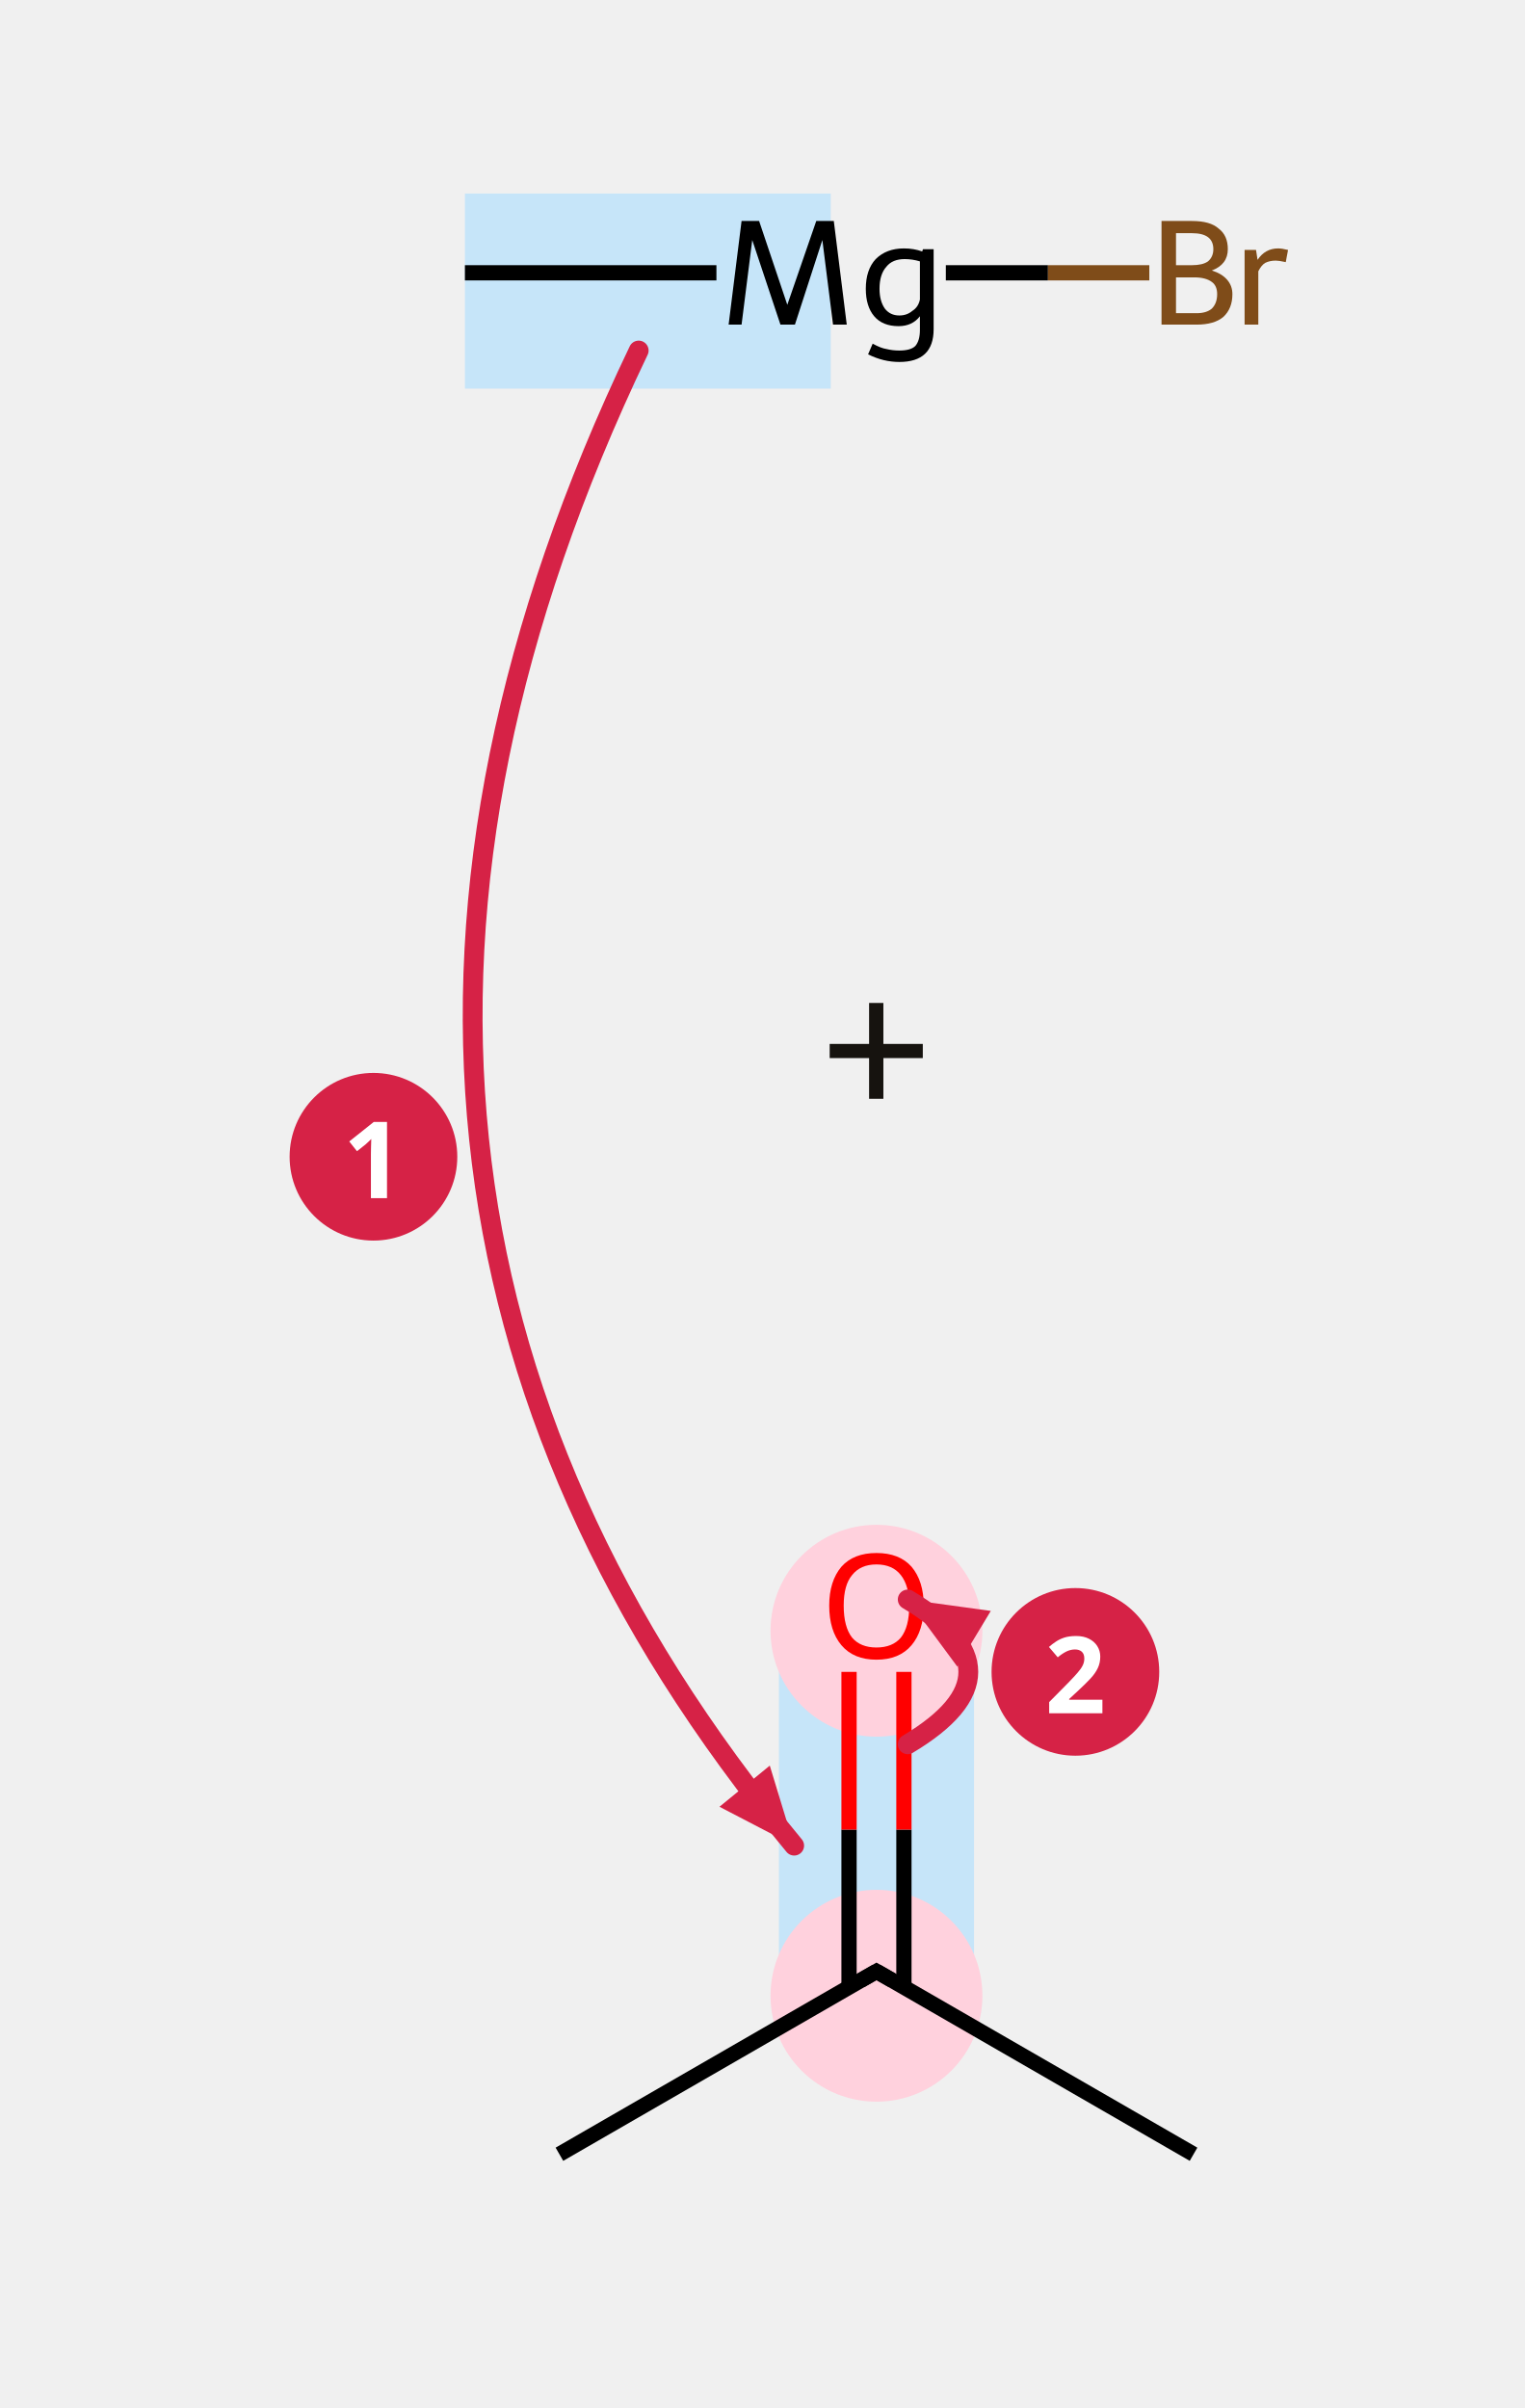
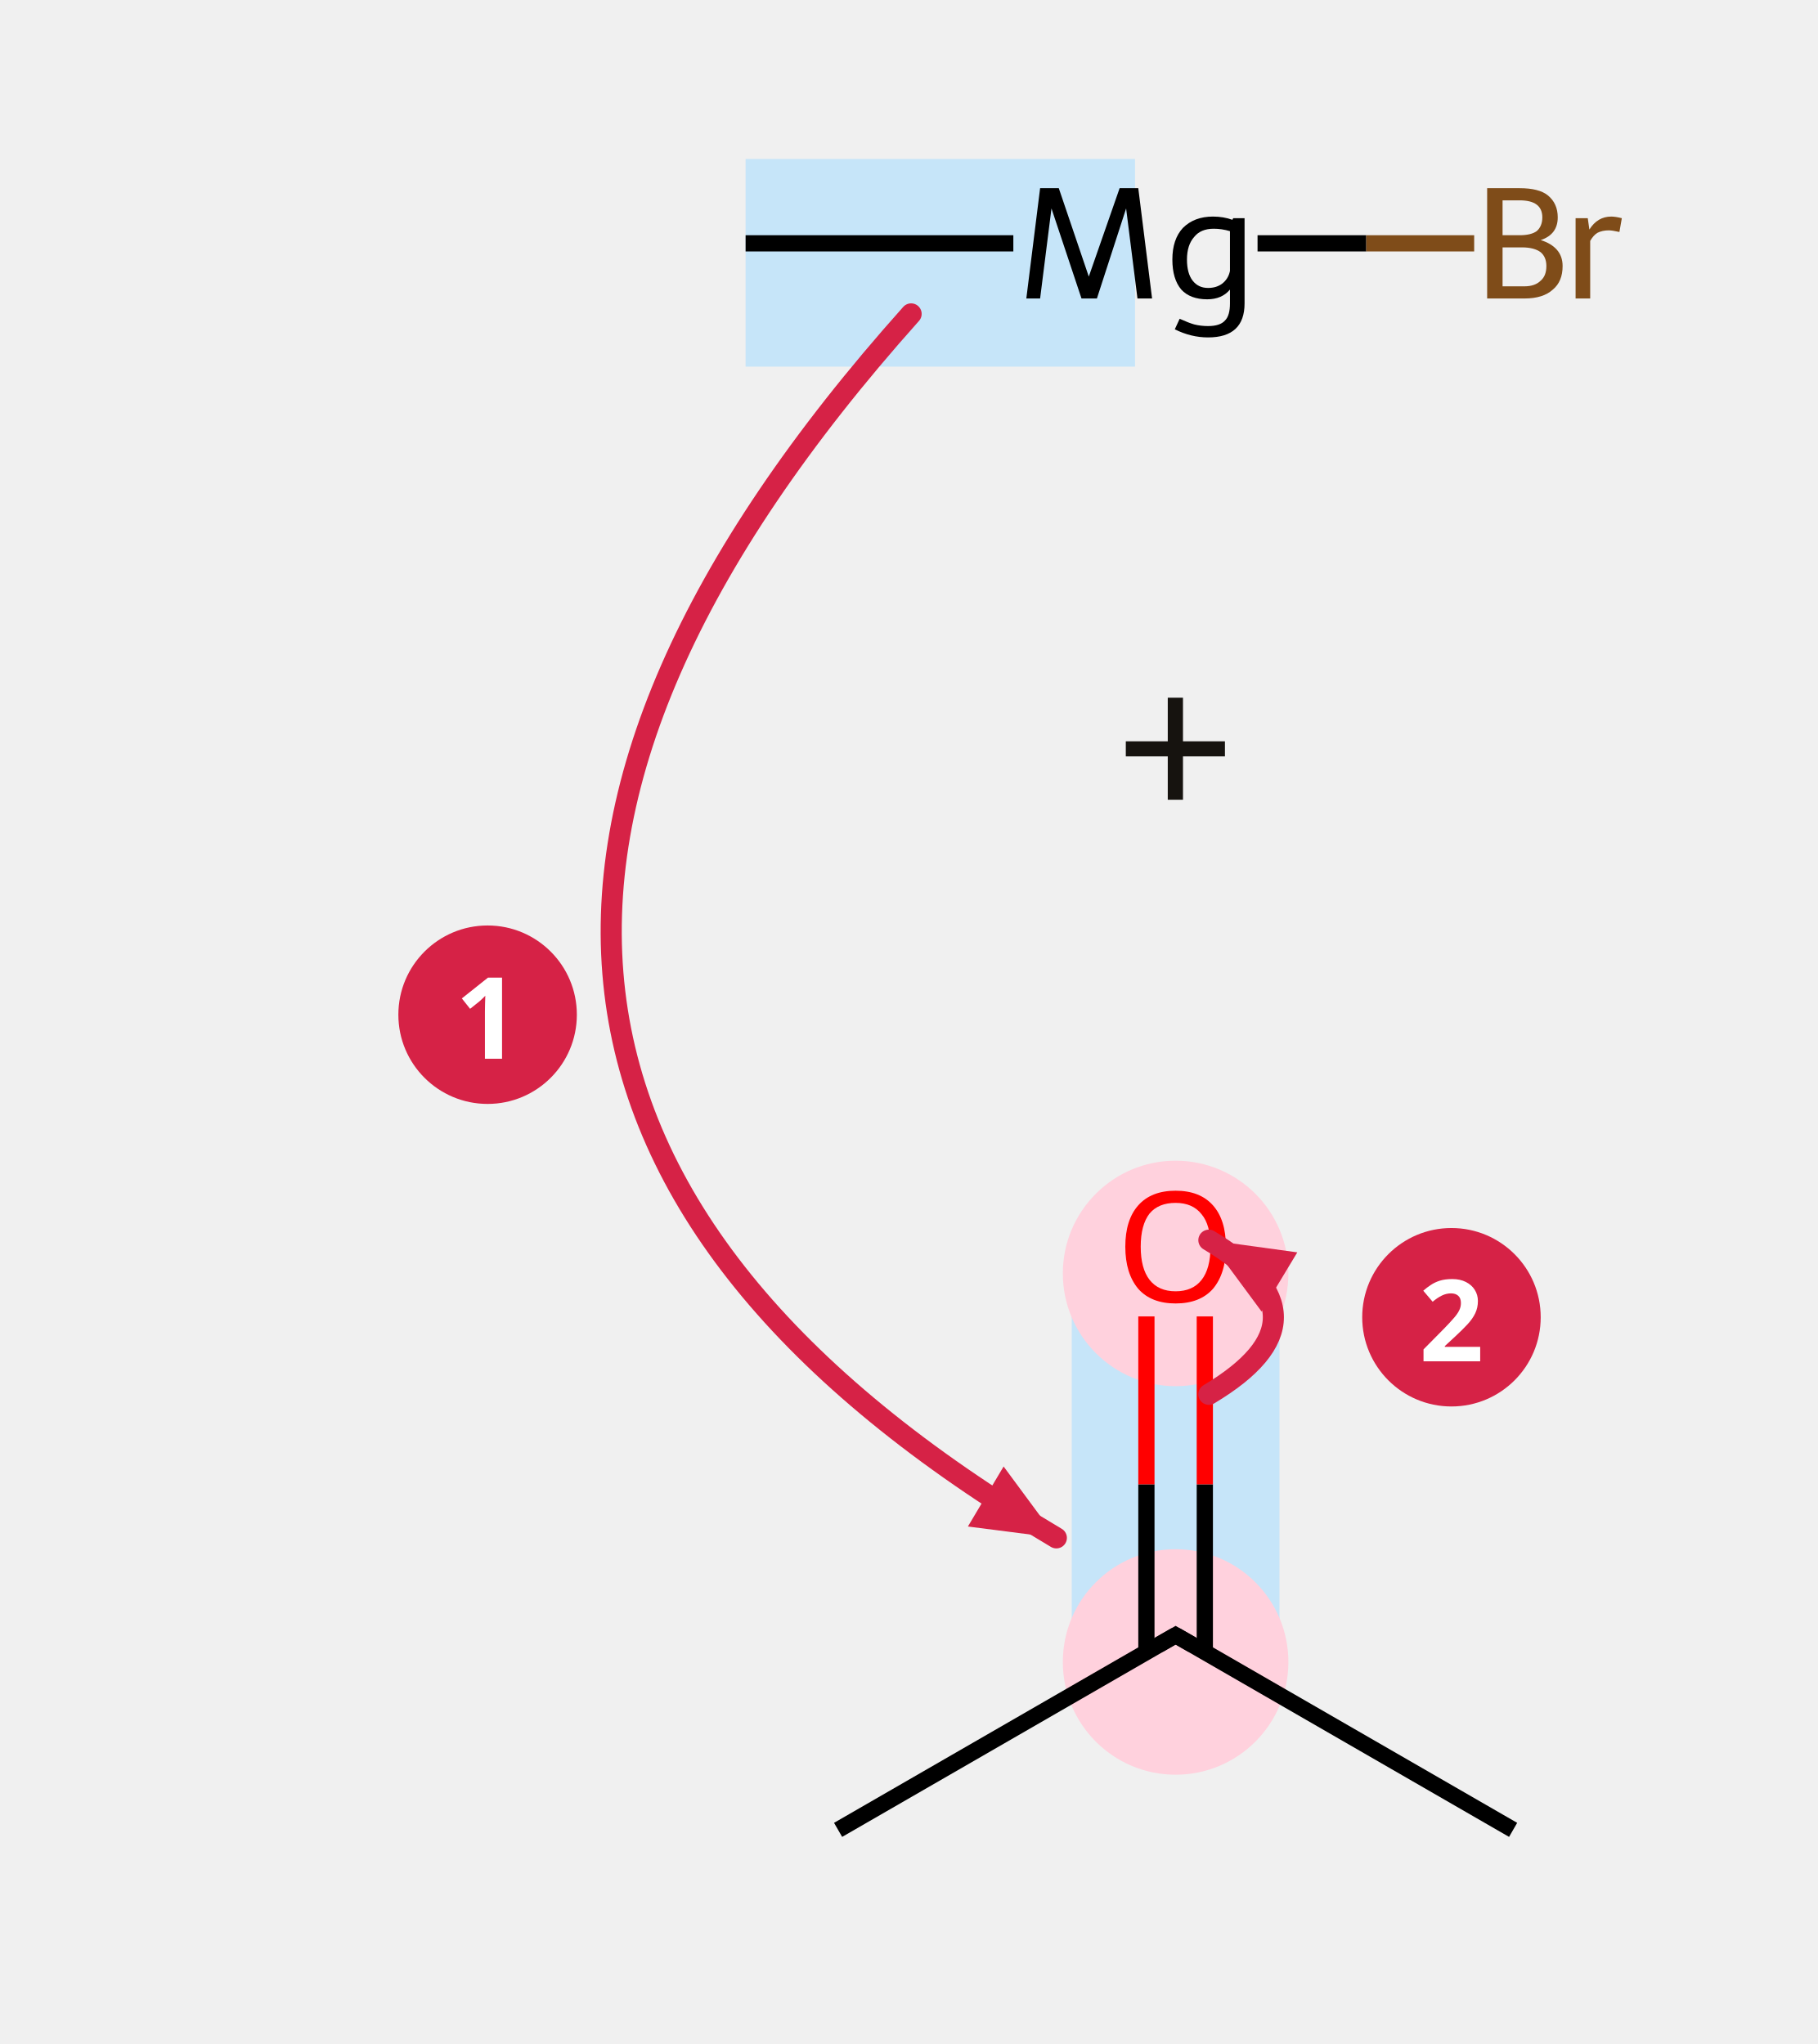
- <svg xmlns="http://www.w3.org/2000/svg" version="1.1" width="200px" height="316px" viewBox="0 64 200 316">
-   <g transform="translate(0, 0)">
-     <path class="bond-0 atom-0 atom-1" d="M 61.0,89.4 L 109.0,89.4 L 109.0,115.0 L 61.0,115.0 Z" style="fill:#C6E5F9;fill-rule:evenodd;fill-opacity:1;stroke:#C6E5F9;stroke-width:0.0px;stroke-linecap:butt;stroke-linejoin:miter;stroke-miterlimit:10;stroke-opacity:1;" />
-     <path class="bond-0 atom-0 atom-1" d="M 61.0,99.8 L 94.0,99.8" style="fill:none;fill-rule:evenodd;stroke:#000000;stroke-width:2.0px;stroke-linecap:butt;stroke-linejoin:miter;stroke-opacity:1" />
-     <path class="bond-1 atom-1 atom-2" d="M 124.1,99.8 L 137.5,99.8" style="fill:none;fill-rule:evenodd;stroke:#000000;stroke-width:2.0px;stroke-linecap:butt;stroke-linejoin:miter;stroke-opacity:1" />
-     <path class="bond-1 atom-1 atom-2" d="M 137.5,99.8 L 150.8,99.8" style="fill:none;fill-rule:evenodd;stroke:#7F4C19;stroke-width:2.0px;stroke-linecap:butt;stroke-linejoin:miter;stroke-opacity:1" />
-     <path class="atom-1" d="M 111.1 106.6 L 109.3 106.6 L 107.9 95.5 L 104.3 106.6 L 102.4 106.6 L 98.7 95.5 L 97.3 106.6 L 95.6 106.6 L 97.3 93.0 L 99.6 93.0 L 103.3 104.0 L 107.1 93.0 L 109.4 93.0 L 111.1 106.6 " fill="#000000" />
-     <path class="atom-1" d="M 122.5 96.7 L 122.5 107.2 Q 122.5 111.5, 118.0 111.5 Q 115.9 111.5, 113.9 110.5 L 114.5 109.1 Q 115.6 109.7, 116.3 109.8 Q 117.1 110.0, 118.0 110.0 Q 119.5 110.0, 120.1 109.4 Q 120.7 108.7, 120.7 107.3 L 120.7 105.5 Q 119.7 106.8, 117.9 106.8 Q 115.8 106.8, 114.7 105.5 Q 113.6 104.2, 113.6 101.9 Q 113.6 99.4, 114.9 98.0 Q 116.3 96.6, 118.6 96.6 Q 119.9 96.6, 121.0 97.0 L 121.1 96.7 L 122.5 96.7 M 118.0 105.4 Q 119.0 105.4, 119.7 104.8 Q 120.5 104.3, 120.7 103.3 L 120.7 98.3 Q 119.7 98.0, 118.7 98.0 Q 117.1 98.0, 116.3 99.0 Q 115.4 100.0, 115.4 101.9 Q 115.4 103.5, 116.1 104.5 Q 116.8 105.4, 118.0 105.4 " fill="#000000" />
-     <path class="atom-2" d="M 159.0 99.5 Q 160.3 99.9, 161.0 100.7 Q 161.7 101.5, 161.7 102.6 Q 161.7 104.5, 160.5 105.6 Q 159.3 106.6, 157.0 106.6 L 152.4 106.6 L 152.4 93.0 L 156.4 93.0 Q 158.8 93.0, 159.9 94.0 Q 161.1 94.9, 161.1 96.7 Q 161.1 98.7, 159.0 99.5 M 154.3 94.6 L 154.3 98.8 L 156.4 98.8 Q 157.8 98.8, 158.5 98.3 Q 159.2 97.7, 159.2 96.7 Q 159.2 94.6, 156.4 94.6 L 154.3 94.6 M 157.0 105.1 Q 158.3 105.1, 159.0 104.5 Q 159.7 103.8, 159.7 102.6 Q 159.7 101.5, 159.0 101.0 Q 158.2 100.4, 156.7 100.4 L 154.3 100.4 L 154.3 105.1 L 157.0 105.1 " fill="#7F4C19" />
-     <path class="atom-2" d="M 164.8 96.8 L 165.0 98.1 Q 166.0 96.6, 167.7 96.6 Q 168.2 96.6, 169.0 96.8 L 168.7 98.4 Q 167.8 98.2, 167.4 98.2 Q 166.6 98.2, 166.0 98.5 Q 165.5 98.8, 165.1 99.6 L 165.1 106.6 L 163.3 106.6 L 163.3 96.8 L 164.8 96.8 " fill="#7F4C19" />
+ <svg xmlns="http://www.w3.org/2000/svg" version="1.1" width="224px" height="252px" viewBox="-65 0 224 252">
+   <g transform="translate(-39.1, -77.6)">
+     <path class="bond-0 atom-0 atom-1" d="M 66.0,97.2 L 114.0,97.2 L 114.0,122.8 L 66.0,122.8 Z" style="fill:#C6E5F9;fill-rule:evenodd;fill-opacity:1;stroke:#C6E5F9;stroke-width:0.0px;stroke-linecap:butt;stroke-linejoin:miter;stroke-miterlimit:10;stroke-opacity:1;" />
+     <path class="bond-0 atom-0 atom-1" d="M 66.0,107.6 L 99.0,107.6" style="fill:none;fill-rule:evenodd;stroke:#000000;stroke-width:2.0px;stroke-linecap:butt;stroke-linejoin:miter;stroke-opacity:1" />
+     <path class="bond-1 atom-1 atom-2" d="M 129.1,107.6 L 142.5,107.6" style="fill:none;fill-rule:evenodd;stroke:#000000;stroke-width:2.0px;stroke-linecap:butt;stroke-linejoin:miter;stroke-opacity:1" />
+     <path class="bond-1 atom-1 atom-2" d="M 142.5,107.6 L 155.8,107.6" style="fill:none;fill-rule:evenodd;stroke:#7F4C19;stroke-width:2.0px;stroke-linecap:butt;stroke-linejoin:miter;stroke-opacity:1" />
+     <path class="atom-1" d="M 116.1 114.4 L 114.3 114.4 L 112.9 103.3 L 109.3 114.4 L 107.4 114.4 L 103.7 103.3 L 102.3 114.4 L 100.6 114.4 L 102.3 100.8 L 104.6 100.8 L 108.3 111.7 L 112.1 100.8 L 114.4 100.8 L 116.1 114.4 " fill="#000000" />
+     <path class="atom-1" d="M 127.5 104.5 L 127.5 115.0 Q 127.5 119.2, 123.0 119.2 Q 120.9 119.2, 118.9 118.2 L 119.5 116.9 Q 120.6 117.4, 121.3 117.6 Q 122.1 117.8, 123.0 117.8 Q 124.5 117.8, 125.1 117.1 Q 125.7 116.5, 125.7 115.0 L 125.7 113.3 Q 124.7 114.5, 122.9 114.5 Q 120.8 114.5, 119.7 113.3 Q 118.6 112.0, 118.6 109.6 Q 118.6 107.1, 119.9 105.7 Q 121.3 104.3, 123.6 104.3 Q 124.9 104.3, 126.0 104.7 L 126.1 104.5 L 127.5 104.5 M 123.0 113.1 Q 124.0 113.1, 124.7 112.6 Q 125.5 112.0, 125.7 111.0 L 125.7 106.1 Q 124.7 105.8, 123.7 105.8 Q 122.1 105.8, 121.3 106.8 Q 120.4 107.8, 120.4 109.6 Q 120.4 111.3, 121.1 112.2 Q 121.8 113.1, 123.0 113.1 " fill="#000000" />
+     <path class="atom-2" d="M 164.0 107.2 Q 165.3 107.6, 166.0 108.4 Q 166.7 109.2, 166.7 110.4 Q 166.7 112.3, 165.5 113.3 Q 164.3 114.4, 162.0 114.4 L 157.4 114.4 L 157.4 100.8 L 161.4 100.8 Q 163.8 100.8, 164.9 101.7 Q 166.1 102.7, 166.1 104.4 Q 166.1 106.5, 164.0 107.2 M 159.3 102.3 L 159.3 106.6 L 161.4 106.6 Q 162.8 106.6, 163.5 106.1 Q 164.2 105.5, 164.2 104.4 Q 164.2 102.3, 161.4 102.3 L 159.3 102.3 M 162.0 112.9 Q 163.3 112.9, 164.0 112.2 Q 164.7 111.6, 164.7 110.4 Q 164.7 109.3, 164.0 108.7 Q 163.2 108.1, 161.7 108.1 L 159.3 108.1 L 159.3 112.9 L 162.0 112.9 " fill="#7F4C19" />
+     <path class="atom-2" d="M 169.8 104.5 L 170.0 105.9 Q 171.0 104.3, 172.7 104.3 Q 173.2 104.3, 174.0 104.5 L 173.7 106.2 Q 172.8 106.0, 172.4 106.0 Q 171.6 106.0, 171.0 106.3 Q 170.5 106.6, 170.1 107.3 L 170.1 114.4 L 168.3 114.4 L 168.3 104.5 L 169.8 104.5 " fill="#7F4C19" />
  </g>
-   <g transform="translate(0, 205)">
-     <path class="bond-1 atom-1 atom-2" d="M 102.2,69.7 L 127.8,69.7 L 127.8,117.7 L 102.2,117.7 Z" style="fill:#C6E5F9;fill-rule:evenodd;fill-opacity:1;stroke:#C6E5F9;stroke-width:0.0px;stroke-linecap:butt;stroke-linejoin:miter;stroke-miterlimit:10;stroke-opacity:1;" />
-     <ellipse cx="115.0" cy="120.9" rx="13.4" ry="13.4" class="atom-1" style="fill:#FFD1DD;fill-rule:evenodd;stroke:#FFD1DD;stroke-width:1.0px;stroke-linecap:butt;stroke-linejoin:miter;stroke-opacity:1" />
-     <ellipse cx="115.0" cy="73.0" rx="13.4" ry="13.4" class="atom-2" style="fill:#FFD1DD;fill-rule:evenodd;stroke:#FFD1DD;stroke-width:1.0px;stroke-linecap:butt;stroke-linejoin:miter;stroke-opacity:1" />
-     <path class="bond-0 atom-0 atom-1" d="M 73.4,141.7 L 115.0,117.7" style="fill:none;fill-rule:evenodd;stroke:#000000;stroke-width:2.0px;stroke-linecap:butt;stroke-linejoin:miter;stroke-opacity:1" />
-     <path class="bond-1 atom-1 atom-2" d="M 118.6,119.8 L 118.6,99.1" style="fill:none;fill-rule:evenodd;stroke:#000000;stroke-width:2.0px;stroke-linecap:butt;stroke-linejoin:miter;stroke-opacity:1" />
-     <path class="bond-1 atom-1 atom-2" d="M 118.6,99.1 L 118.6,78.4" style="fill:none;fill-rule:evenodd;stroke:#FF0000;stroke-width:2.0px;stroke-linecap:butt;stroke-linejoin:miter;stroke-opacity:1" />
-     <path class="bond-1 atom-1 atom-2" d="M 111.4,119.8 L 111.4,99.1" style="fill:none;fill-rule:evenodd;stroke:#000000;stroke-width:2.0px;stroke-linecap:butt;stroke-linejoin:miter;stroke-opacity:1" />
-     <path class="bond-1 atom-1 atom-2" d="M 111.4,99.1 L 111.4,78.4" style="fill:none;fill-rule:evenodd;stroke:#FF0000;stroke-width:2.0px;stroke-linecap:butt;stroke-linejoin:miter;stroke-opacity:1" />
-     <path class="bond-2 atom-1 atom-3" d="M 115.0,117.7 L 156.6,141.7" style="fill:none;fill-rule:evenodd;stroke:#000000;stroke-width:2.0px;stroke-linecap:butt;stroke-linejoin:miter;stroke-opacity:1" />
-     <path d="M 112.9,118.9 L 115.0,117.7 L 117.1,118.9" style="fill:none;stroke:#000000;stroke-width:2.0px;stroke-linecap:butt;stroke-linejoin:miter;stroke-miterlimit:10;stroke-opacity:1;" />
-     <path class="atom-2" d="M 108.8 69.7 Q 108.8 66.5, 110.4 64.6 Q 112.0 62.8, 115.0 62.8 Q 118.0 62.8, 119.6 64.6 Q 121.2 66.5, 121.2 69.7 Q 121.2 73.0, 119.6 74.9 Q 118.0 76.8, 115.0 76.8 Q 112.0 76.8, 110.4 74.9 Q 108.8 73.0, 108.8 69.7 M 115.0 75.2 Q 117.1 75.2, 118.2 73.9 Q 119.3 72.5, 119.3 69.7 Q 119.3 67.1, 118.2 65.7 Q 117.1 64.3, 115.0 64.3 Q 112.9 64.3, 111.8 65.7 Q 110.7 67.0, 110.7 69.7 Q 110.7 72.5, 111.8 73.9 Q 112.9 75.2, 115.0 75.2 " fill="#FF0000" />
+   <g transform="translate(-40.1, 76.2)">
+     <path class="bond-1 atom-1 atom-2" d="M 107.2,77.4 L 132.8,77.4 L 132.8,125.4 L 107.2,125.4 Z" style="fill:#C6E5F9;fill-rule:evenodd;fill-opacity:1;stroke:#C6E5F9;stroke-width:0.0px;stroke-linecap:butt;stroke-linejoin:miter;stroke-miterlimit:10;stroke-opacity:1;" />
+     <ellipse cx="120.0" cy="128.7" rx="13.4" ry="13.4" class="atom-1" style="fill:#FFD1DD;fill-rule:evenodd;stroke:#FFD1DD;stroke-width:1.0px;stroke-linecap:butt;stroke-linejoin:miter;stroke-opacity:1" />
+     <ellipse cx="120.0" cy="80.8" rx="13.4" ry="13.4" class="atom-2" style="fill:#FFD1DD;fill-rule:evenodd;stroke:#FFD1DD;stroke-width:1.0px;stroke-linecap:butt;stroke-linejoin:miter;stroke-opacity:1" />
+     <path class="bond-0 atom-0 atom-1" d="M 78.4,149.4 L 120.0,125.4" style="fill:none;fill-rule:evenodd;stroke:#000000;stroke-width:2.0px;stroke-linecap:butt;stroke-linejoin:miter;stroke-opacity:1" />
+     <path class="bond-1 atom-1 atom-2" d="M 123.6,127.5 L 123.6,106.8" style="fill:none;fill-rule:evenodd;stroke:#000000;stroke-width:2.0px;stroke-linecap:butt;stroke-linejoin:miter;stroke-opacity:1" />
+     <path class="bond-1 atom-1 atom-2" d="M 123.6,106.8 L 123.6,86.1" style="fill:none;fill-rule:evenodd;stroke:#FF0000;stroke-width:2.0px;stroke-linecap:butt;stroke-linejoin:miter;stroke-opacity:1" />
+     <path class="bond-1 atom-1 atom-2" d="M 116.4,127.5 L 116.4,106.8" style="fill:none;fill-rule:evenodd;stroke:#000000;stroke-width:2.0px;stroke-linecap:butt;stroke-linejoin:miter;stroke-opacity:1" />
+     <path class="bond-1 atom-1 atom-2" d="M 116.4,106.8 L 116.4,86.1" style="fill:none;fill-rule:evenodd;stroke:#FF0000;stroke-width:2.0px;stroke-linecap:butt;stroke-linejoin:miter;stroke-opacity:1" />
+     <path class="bond-2 atom-1 atom-3" d="M 120.0,125.4 L 161.6,149.4" style="fill:none;fill-rule:evenodd;stroke:#000000;stroke-width:2.0px;stroke-linecap:butt;stroke-linejoin:miter;stroke-opacity:1" />
+     <path d="M 117.9,126.6 L 120.0,125.4 L 122.1,126.6" style="fill:none;stroke:#000000;stroke-width:2.0px;stroke-linecap:butt;stroke-linejoin:miter;stroke-miterlimit:10;stroke-opacity:1;" />
+     <path class="atom-2" d="M 113.8 77.5 Q 113.8 74.2, 115.4 72.4 Q 117.0 70.6, 120.0 70.6 Q 123.0 70.6, 124.6 72.4 Q 126.2 74.2, 126.2 77.5 Q 126.2 80.8, 124.6 82.7 Q 123.0 84.5, 120.0 84.5 Q 117.0 84.5, 115.4 82.7 Q 113.8 80.8, 113.8 77.5 M 120.0 83.0 Q 122.1 83.0, 123.2 81.6 Q 124.3 80.2, 124.3 77.5 Q 124.3 74.8, 123.2 73.5 Q 122.1 72.1, 120.0 72.1 Q 117.9 72.1, 116.8 73.4 Q 115.7 74.8, 115.7 77.5 Q 115.7 80.2, 116.8 81.6 Q 117.9 83.0, 120.0 83.0 " fill="#FF0000" />
  </g>
-   <text x="115" y="201" text-anchor="middle" dominant-baseline="central" font-family="Karla, sans-serif" font-size="26" fill="#16130F">+</text>
-   <path d="M 83.8,110.0 Q 31.7,218.8 104.2,306.2" fill="none" stroke="#D62246" stroke-width="2.6" stroke-linecap="round" />
-   <polygon points="104.2,306.2 94.4,301.1 101.0,295.7" fill="#D62246" />
-   <circle cx="49.0" cy="215.8" r="11" fill="#D62246" />
-   <text x="49.0" y="215.8" text-anchor="middle" dominant-baseline="central" font-family="Karla, sans-serif" font-size="14" font-weight="700" fill="#FFFFFF">1</text>
-   <path d="M 119.1,292.9 Q 135.0,283.4 119.1,273.9" fill="none" stroke="#D62246" stroke-width="2.6" stroke-linecap="round" />
-   <polygon points="119.1,273.9 130.0,275.4 125.6,282.7" fill="#D62246" />
-   <circle cx="141.1" cy="283.4" r="11" fill="#D62246" />
-   <text x="141.1" y="283.4" text-anchor="middle" dominant-baseline="central" font-family="Karla, sans-serif" font-size="14" font-weight="700" fill="#FFFFFF">2</text>
+   <text x="79.9" y="91.4" text-anchor="middle" dominant-baseline="central" font-family="Karla, sans-serif" font-size="26" fill="#16130F">+</text>
+   <path d="M 47.3,38.7 Q -34.7,130.5 65.2,189.6" fill="none" stroke="#D62246" stroke-width="2.6" stroke-linecap="round" />
+   <polygon points="65.2,189.6 54.3,188.2 58.7,180.8" fill="#D62246" />
+   <circle cx="-4.9" cy="125.1" r="11" fill="#D62246" />
+   <text x="-4.9" y="125.1" text-anchor="middle" dominant-baseline="central" font-family="Karla, sans-serif" font-size="14" font-weight="700" fill="#FFFFFF">1</text>
+   <path d="M 84.0,171.9 Q 99.9,162.4 84.0,152.9" fill="none" stroke="#D62246" stroke-width="2.6" stroke-linecap="round" />
+   <polygon points="84.0,152.9 94.9,154.4 90.5,161.7" fill="#D62246" />
+   <circle cx="113.9" cy="162.4" r="11" fill="#D62246" />
+   <text x="113.9" y="162.4" text-anchor="middle" dominant-baseline="central" font-family="Karla, sans-serif" font-size="14" font-weight="700" fill="#FFFFFF">2</text>
</svg>
